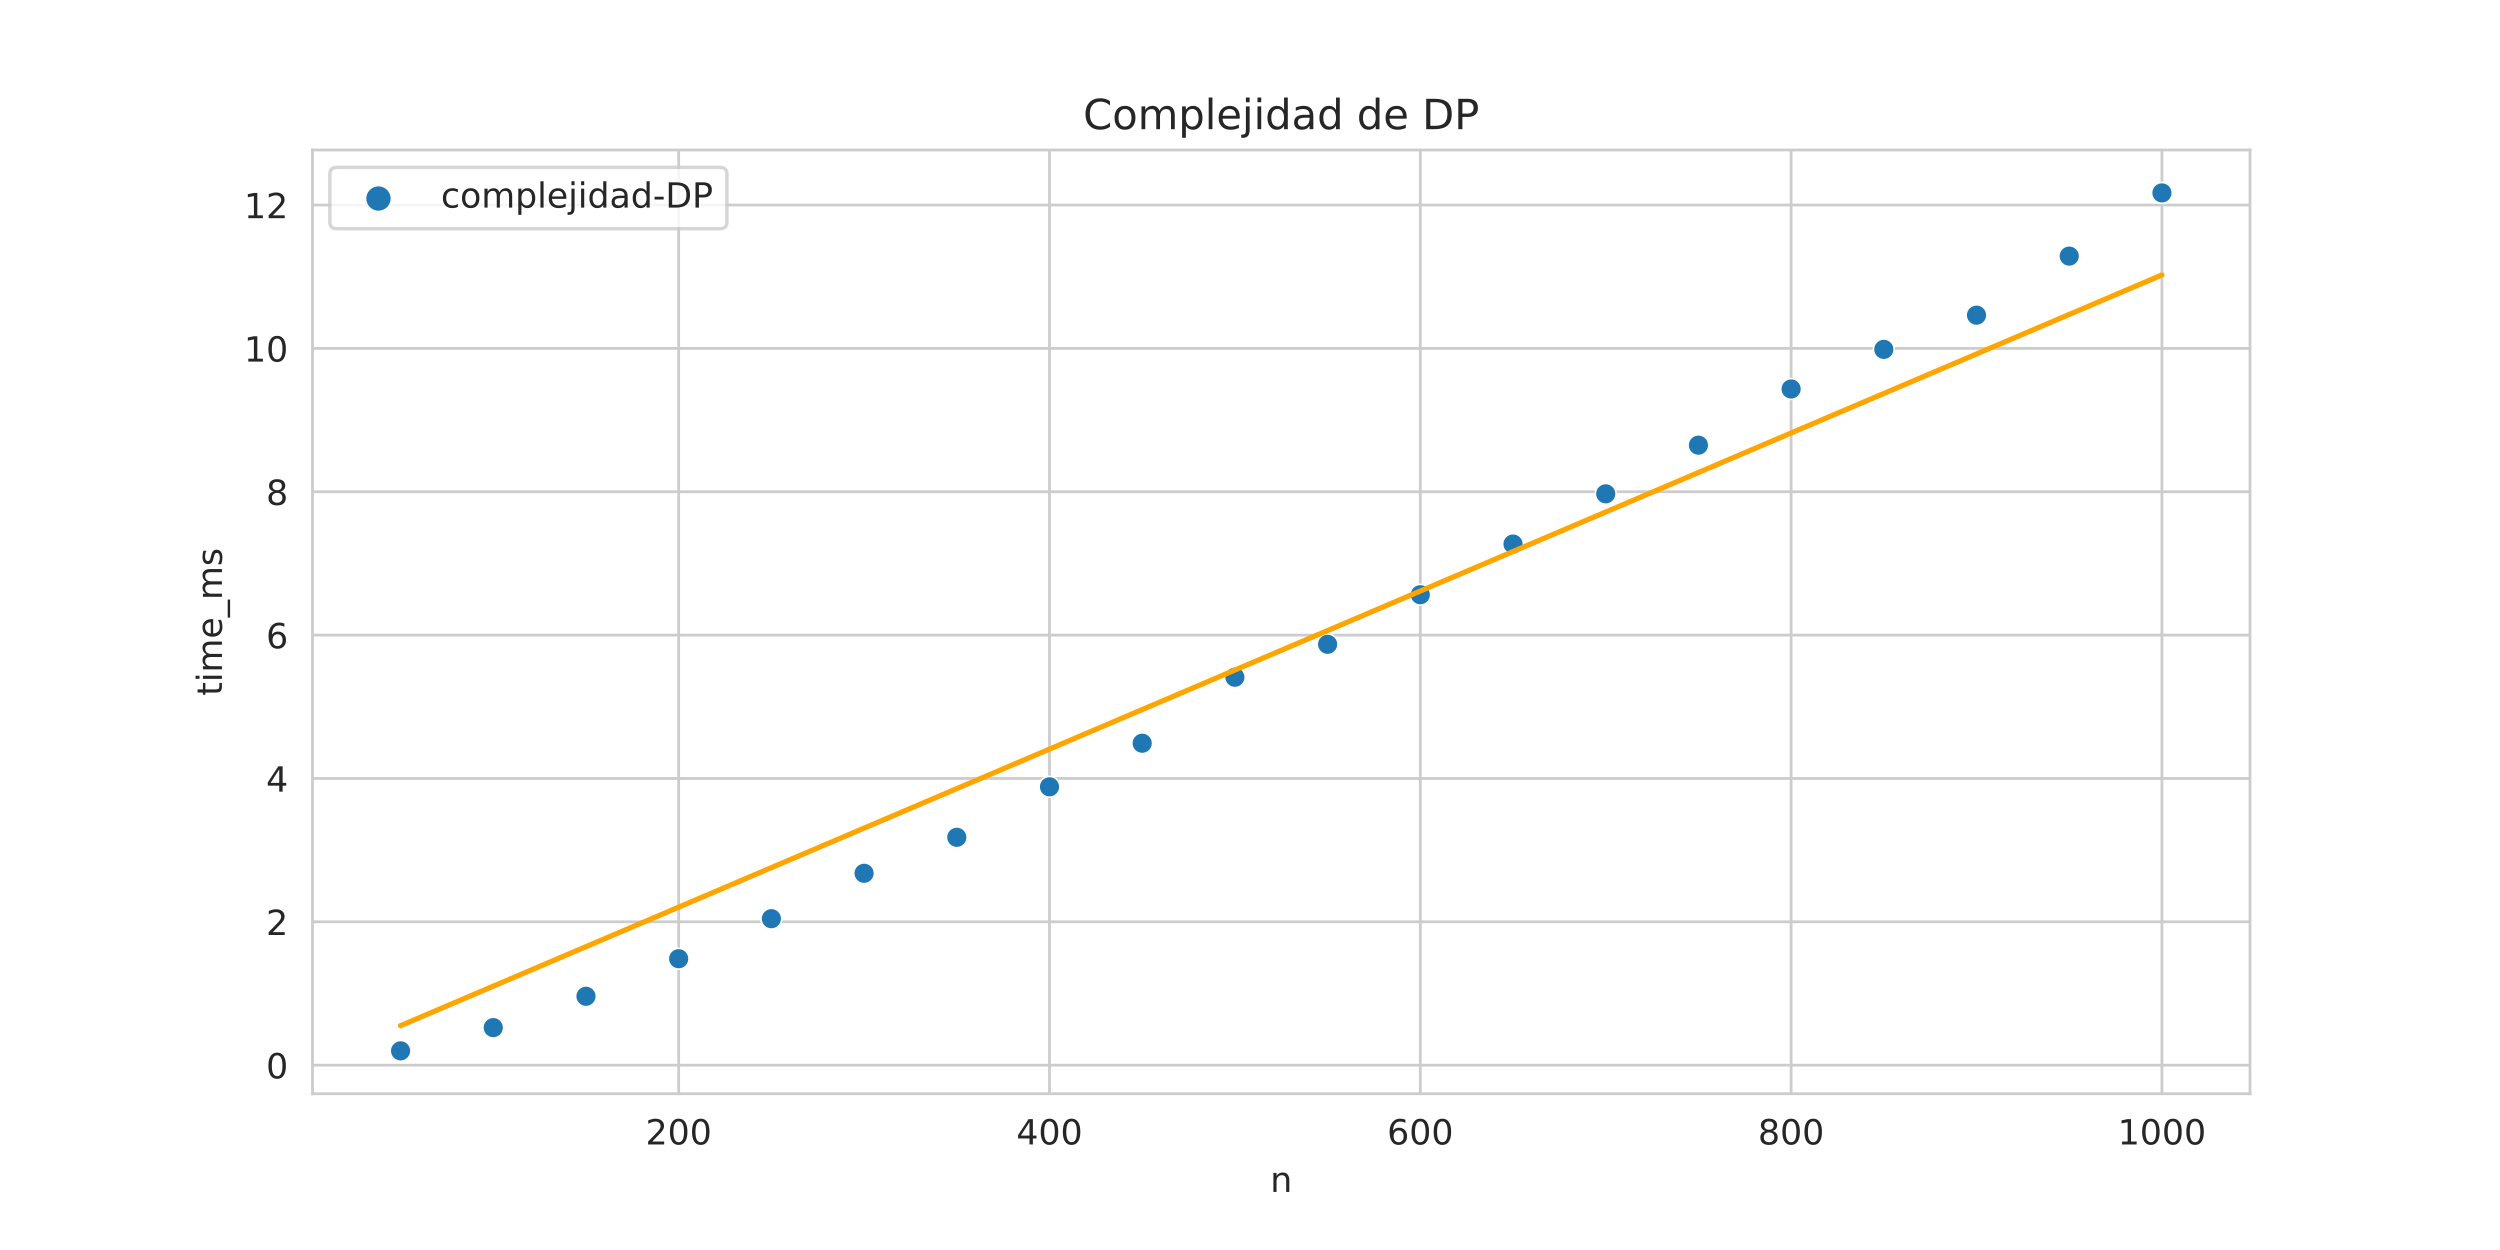
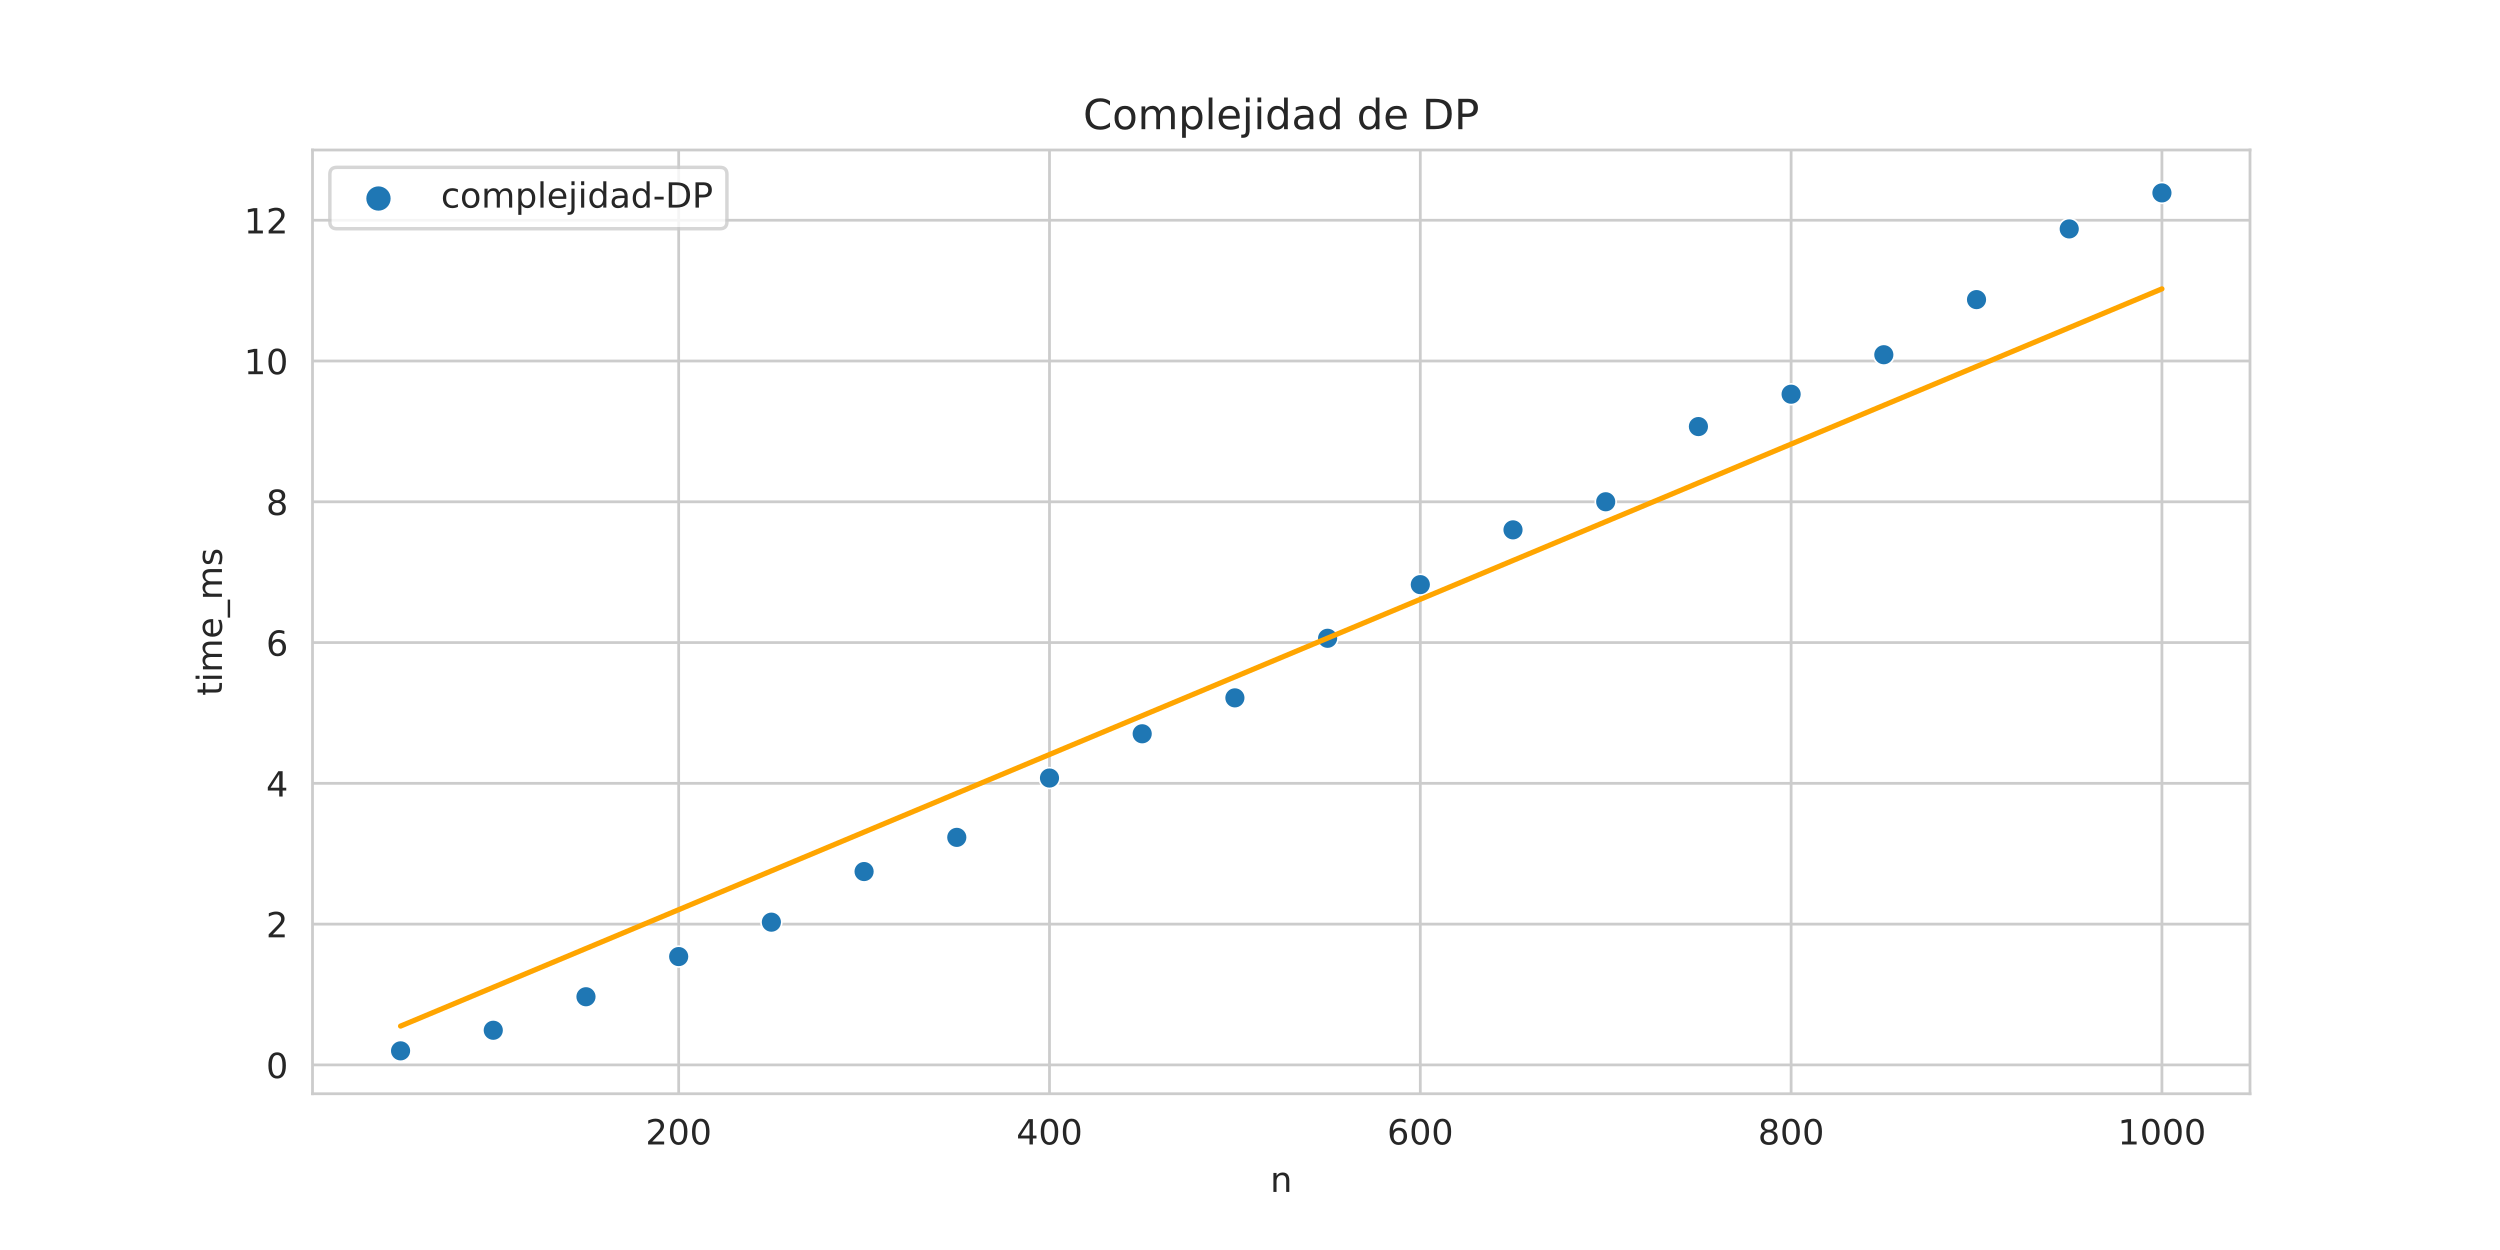
<svg xmlns="http://www.w3.org/2000/svg" xmlns:xlink="http://www.w3.org/1999/xlink" height="360pt" version="1.1" viewBox="0 0 720 360" width="720pt">
  <defs>
    <style type="text/css">*{stroke-linecap:butt;stroke-linejoin:round;}</style>
  </defs>
  <g id="figure_1">
    <g id="patch_1">
      <path d="M 0 360  L 720 360  L 720 0  L 0 0  z " style="fill:#ffffff;" />
    </g>
    <g id="axes_1">
      <g id="patch_2">
        <path d="M 90 315  L 648 315  L 648 43.2  L 90 43.2  z " style="fill:#ffffff;" />
      </g>
      <g id="matplotlib.axis_1">
        <g id="xtick_1">
          <g id="line2d_1">
-             <path clip-path="url(#p86229ce63d)" d="M 195.459 315  L 195.459 43.2  " style="fill:none;stroke:#cccccc;stroke-linecap:round;stroke-width:0.8;" />
+             <path clip-path="url(#p2b4e1a6f5d)" d="M 195.459 315  L 195.459 43.2  " style="fill:none;stroke:#cccccc;stroke-linecap:round;stroke-width:0.8;" />
          </g>
          <g id="text_1">
            <g style="fill:#262626;" transform="translate(185.9156 329.5984)scale(0.1 -0.1)">
              <defs>
                <path d="M 19.188 8.297  L 53.609 8.297  L 53.609 0  L 7.328 0  L 7.328 8.297  Q 12.938 14.109 22.625 23.891  Q 32.328 33.688 34.812 36.531  Q 39.547 41.844 41.422 45.531  Q 43.312 49.219 43.312 52.781  Q 43.312 58.594 39.234 62.25  Q 35.156 65.922 28.609 65.922  Q 23.969 65.922 18.812 64.312  Q 13.672 62.703 7.812 59.422  L 7.812 69.391  Q 13.766 71.781 18.938 73  Q 24.125 74.219 28.422 74.219  Q 39.75 74.219 46.484 68.547  Q 53.219 62.891 53.219 53.422  Q 53.219 48.922 51.531 44.891  Q 49.859 40.875 45.406 35.406  Q 44.188 33.984 37.641 27.219  Q 31.109 20.453 19.188 8.297  z " id="DejaVuSans-50" />
                <path d="M 31.781 66.406  Q 24.172 66.406 20.328 58.906  Q 16.5 51.422 16.5 36.375  Q 16.5 21.391 20.328 13.891  Q 24.172 6.391 31.781 6.391  Q 39.453 6.391 43.281 13.891  Q 47.125 21.391 47.125 36.375  Q 47.125 51.422 43.281 58.906  Q 39.453 66.406 31.781 66.406  z M 31.781 74.219  Q 44.047 74.219 50.516 64.516  Q 56.984 54.828 56.984 36.375  Q 56.984 17.969 50.516 8.266  Q 44.047 -1.422 31.781 -1.422  Q 19.531 -1.422 13.062 8.266  Q 6.594 17.969 6.594 36.375  Q 6.594 54.828 13.062 64.516  Q 19.531 74.219 31.781 74.219  z " id="DejaVuSans-48" />
              </defs>
              <use xlink:href="#DejaVuSans-50" />
              <use x="63.623" xlink:href="#DejaVuSans-48" />
              <use x="127.246" xlink:href="#DejaVuSans-48" />
            </g>
          </g>
        </g>
        <g id="xtick_2">
          <g id="line2d_2">
-             <path clip-path="url(#p86229ce63d)" d="M 302.254 315  L 302.254 43.2  " style="fill:none;stroke:#cccccc;stroke-linecap:round;stroke-width:0.8;" />
+             <path clip-path="url(#p2b4e1a6f5d)" d="M 302.254 315  L 302.254 43.2  " style="fill:none;stroke:#cccccc;stroke-linecap:round;stroke-width:0.8;" />
          </g>
          <g id="text_2">
            <g style="fill:#262626;" transform="translate(292.7098 329.5984)scale(0.1 -0.1)">
              <defs>
                <path d="M 37.797 64.312  L 12.891 25.391  L 37.797 25.391  z M 35.203 72.906  L 47.609 72.906  L 47.609 25.391  L 58.016 25.391  L 58.016 17.188  L 47.609 17.188  L 47.609 0  L 37.797 0  L 37.797 17.188  L 4.891 17.188  L 4.891 26.703  z " id="DejaVuSans-52" />
              </defs>
              <use xlink:href="#DejaVuSans-52" />
              <use x="63.623" xlink:href="#DejaVuSans-48" />
              <use x="127.246" xlink:href="#DejaVuSans-48" />
            </g>
          </g>
        </g>
        <g id="xtick_3">
          <g id="line2d_3">
-             <path clip-path="url(#p86229ce63d)" d="M 409.048 315  L 409.048 43.2  " style="fill:none;stroke:#cccccc;stroke-linecap:round;stroke-width:0.8;" />
+             <path clip-path="url(#p2b4e1a6f5d)" d="M 409.048 315  L 409.048 43.2  " style="fill:none;stroke:#cccccc;stroke-linecap:round;stroke-width:0.8;" />
          </g>
          <g id="text_3">
            <g style="fill:#262626;" transform="translate(399.5041 329.5984)scale(0.1 -0.1)">
              <defs>
                <path d="M 33.016 40.375  Q 26.375 40.375 22.484 35.828  Q 18.609 31.297 18.609 23.391  Q 18.609 15.531 22.484 10.953  Q 26.375 6.391 33.016 6.391  Q 39.656 6.391 43.531 10.953  Q 47.406 15.531 47.406 23.391  Q 47.406 31.297 43.531 35.828  Q 39.656 40.375 33.016 40.375  z M 52.594 71.297  L 52.594 62.312  Q 48.875 64.062 45.094 64.984  Q 41.312 65.922 37.594 65.922  Q 27.828 65.922 22.672 59.328  Q 17.531 52.734 16.797 39.406  Q 19.672 43.656 24.016 45.922  Q 28.375 48.188 33.594 48.188  Q 44.578 48.188 50.953 41.516  Q 57.328 34.859 57.328 23.391  Q 57.328 12.156 50.688 5.359  Q 44.047 -1.422 33.016 -1.422  Q 20.359 -1.422 13.672 8.266  Q 6.984 17.969 6.984 36.375  Q 6.984 53.656 15.188 63.938  Q 23.391 74.219 37.203 74.219  Q 40.922 74.219 44.703 73.484  Q 48.484 72.75 52.594 71.297  z " id="DejaVuSans-54" />
              </defs>
              <use xlink:href="#DejaVuSans-54" />
              <use x="63.623" xlink:href="#DejaVuSans-48" />
              <use x="127.246" xlink:href="#DejaVuSans-48" />
            </g>
          </g>
        </g>
        <g id="xtick_4">
          <g id="line2d_4">
-             <path clip-path="url(#p86229ce63d)" d="M 515.842 315  L 515.842 43.2  " style="fill:none;stroke:#cccccc;stroke-linecap:round;stroke-width:0.8;" />
+             <path clip-path="url(#p2b4e1a6f5d)" d="M 515.842 315  L 515.842 43.2  " style="fill:none;stroke:#cccccc;stroke-linecap:round;stroke-width:0.8;" />
          </g>
          <g id="text_4">
            <g style="fill:#262626;" transform="translate(506.2984 329.5984)scale(0.1 -0.1)">
              <defs>
                <path d="M 31.781 34.625  Q 24.75 34.625 20.719 30.859  Q 16.703 27.094 16.703 20.516  Q 16.703 13.922 20.719 10.156  Q 24.75 6.391 31.781 6.391  Q 38.812 6.391 42.859 10.172  Q 46.922 13.969 46.922 20.516  Q 46.922 27.094 42.891 30.859  Q 38.875 34.625 31.781 34.625  z M 21.922 38.812  Q 15.578 40.375 12.031 44.719  Q 8.5 49.078 8.5 55.328  Q 8.5 64.062 14.719 69.141  Q 20.953 74.219 31.781 74.219  Q 42.672 74.219 48.875 69.141  Q 55.078 64.062 55.078 55.328  Q 55.078 49.078 51.531 44.719  Q 48 40.375 41.703 38.812  Q 48.828 37.156 52.797 32.312  Q 56.781 27.484 56.781 20.516  Q 56.781 9.906 50.312 4.234  Q 43.844 -1.422 31.781 -1.422  Q 19.734 -1.422 13.25 4.234  Q 6.781 9.906 6.781 20.516  Q 6.781 27.484 10.781 32.312  Q 14.797 37.156 21.922 38.812  z M 18.312 54.391  Q 18.312 48.734 21.844 45.562  Q 25.391 42.391 31.781 42.391  Q 38.141 42.391 41.719 45.562  Q 45.312 48.734 45.312 54.391  Q 45.312 60.062 41.719 63.234  Q 38.141 66.406 31.781 66.406  Q 25.391 66.406 21.844 63.234  Q 18.312 60.062 18.312 54.391  z " id="DejaVuSans-56" />
              </defs>
              <use xlink:href="#DejaVuSans-56" />
              <use x="63.623" xlink:href="#DejaVuSans-48" />
              <use x="127.246" xlink:href="#DejaVuSans-48" />
            </g>
          </g>
        </g>
        <g id="xtick_5">
          <g id="line2d_5">
-             <path clip-path="url(#p86229ce63d)" d="M 622.636 315  L 622.636 43.2  " style="fill:none;stroke:#cccccc;stroke-linecap:round;stroke-width:0.8;" />
+             <path clip-path="url(#p2b4e1a6f5d)" d="M 622.636 315  L 622.636 43.2  " style="fill:none;stroke:#cccccc;stroke-linecap:round;stroke-width:0.8;" />
          </g>
          <g id="text_5">
            <g style="fill:#262626;" transform="translate(609.9114 329.5984)scale(0.1 -0.1)">
              <defs>
                <path d="M 12.406 8.297  L 28.516 8.297  L 28.516 63.922  L 10.984 60.406  L 10.984 69.391  L 28.422 72.906  L 38.281 72.906  L 38.281 8.297  L 54.391 8.297  L 54.391 0  L 12.406 0  z " id="DejaVuSans-49" />
              </defs>
              <use xlink:href="#DejaVuSans-49" />
              <use x="63.623" xlink:href="#DejaVuSans-48" />
              <use x="127.246" xlink:href="#DejaVuSans-48" />
              <use x="190.869" xlink:href="#DejaVuSans-48" />
            </g>
          </g>
        </g>
        <g id="text_6">
          <g style="fill:#262626;" transform="translate(365.8313 343.2766)scale(0.1 -0.1)">
            <defs>
              <path d="M 54.891 33.016  L 54.891 0  L 45.906 0  L 45.906 32.719  Q 45.906 40.484 42.875 44.328  Q 39.844 48.188 33.797 48.188  Q 26.516 48.188 22.312 43.547  Q 18.109 38.922 18.109 30.906  L 18.109 0  L 9.078 0  L 9.078 54.688  L 18.109 54.688  L 18.109 46.188  Q 21.344 51.125 25.703 53.562  Q 30.078 56 35.797 56  Q 45.219 56 50.047 50.172  Q 54.891 44.344 54.891 33.016  z " id="DejaVuSans-110" />
            </defs>
            <use xlink:href="#DejaVuSans-110" />
          </g>
        </g>
      </g>
      <g id="matplotlib.axis_2">
        <g id="ytick_1">
          <g id="line2d_6">
-             <path clip-path="url(#p86229ce63d)" d="M 90 306.771  L 648 306.771  " style="fill:none;stroke:#cccccc;stroke-linecap:round;stroke-width:0.8;" />
+             <path clip-path="url(#p2b4e1a6f5d)" d="M 90 306.688  L 648 306.688  " style="fill:none;stroke:#cccccc;stroke-linecap:round;stroke-width:0.8;" />
          </g>
          <g id="text_7">
-             <g style="fill:#262626;" transform="translate(76.6375 310.5706)scale(0.1 -0.1)">
+             <g style="fill:#262626;" transform="translate(76.6375 310.4871)scale(0.1 -0.1)">
              <use xlink:href="#DejaVuSans-48" />
            </g>
          </g>
        </g>
        <g id="ytick_2">
          <g id="line2d_7">
-             <path clip-path="url(#p86229ce63d)" d="M 90 265.484  L 648 265.484  " style="fill:none;stroke:#cccccc;stroke-linecap:round;stroke-width:0.8;" />
+             <path clip-path="url(#p2b4e1a6f5d)" d="M 90 266.145  L 648 266.145  " style="fill:none;stroke:#cccccc;stroke-linecap:round;stroke-width:0.8;" />
          </g>
          <g id="text_8">
-             <g style="fill:#262626;" transform="translate(76.6375 269.2835)scale(0.1 -0.1)">
+             <g style="fill:#262626;" transform="translate(76.6375 269.944)scale(0.1 -0.1)">
              <use xlink:href="#DejaVuSans-50" />
            </g>
          </g>
        </g>
        <g id="ytick_3">
          <g id="line2d_8">
-             <path clip-path="url(#p86229ce63d)" d="M 90 224.197  L 648 224.197  " style="fill:none;stroke:#cccccc;stroke-linecap:round;stroke-width:0.8;" />
+             <path clip-path="url(#p2b4e1a6f5d)" d="M 90 225.602  L 648 225.602  " style="fill:none;stroke:#cccccc;stroke-linecap:round;stroke-width:0.8;" />
          </g>
          <g id="text_9">
-             <g style="fill:#262626;" transform="translate(76.6375 227.9964)scale(0.1 -0.1)">
+             <g style="fill:#262626;" transform="translate(76.6375 229.4009)scale(0.1 -0.1)">
              <use xlink:href="#DejaVuSans-52" />
            </g>
          </g>
        </g>
        <g id="ytick_4">
          <g id="line2d_9">
-             <path clip-path="url(#p86229ce63d)" d="M 90 182.91  L 648 182.91  " style="fill:none;stroke:#cccccc;stroke-linecap:round;stroke-width:0.8;" />
+             <path clip-path="url(#p2b4e1a6f5d)" d="M 90 185.059  L 648 185.059  " style="fill:none;stroke:#cccccc;stroke-linecap:round;stroke-width:0.8;" />
          </g>
          <g id="text_10">
-             <g style="fill:#262626;" transform="translate(76.6375 186.7092)scale(0.1 -0.1)">
+             <g style="fill:#262626;" transform="translate(76.6375 188.8578)scale(0.1 -0.1)">
              <use xlink:href="#DejaVuSans-54" />
            </g>
          </g>
        </g>
        <g id="ytick_5">
          <g id="line2d_10">
-             <path clip-path="url(#p86229ce63d)" d="M 90 141.623  L 648 141.623  " style="fill:none;stroke:#cccccc;stroke-linecap:round;stroke-width:0.8;" />
+             <path clip-path="url(#p2b4e1a6f5d)" d="M 90 144.515  L 648 144.515  " style="fill:none;stroke:#cccccc;stroke-linecap:round;stroke-width:0.8;" />
          </g>
          <g id="text_11">
-             <g style="fill:#262626;" transform="translate(76.6375 145.4221)scale(0.1 -0.1)">
+             <g style="fill:#262626;" transform="translate(76.6375 148.3147)scale(0.1 -0.1)">
              <use xlink:href="#DejaVuSans-56" />
            </g>
          </g>
        </g>
        <g id="ytick_6">
          <g id="line2d_11">
-             <path clip-path="url(#p86229ce63d)" d="M 90 100.336  L 648 100.336  " style="fill:none;stroke:#cccccc;stroke-linecap:round;stroke-width:0.8;" />
+             <path clip-path="url(#p2b4e1a6f5d)" d="M 90 103.972  L 648 103.972  " style="fill:none;stroke:#cccccc;stroke-linecap:round;stroke-width:0.8;" />
          </g>
          <g id="text_12">
-             <g style="fill:#262626;" transform="translate(70.275 104.135)scale(0.1 -0.1)">
+             <g style="fill:#262626;" transform="translate(70.275 107.7716)scale(0.1 -0.1)">
              <use xlink:href="#DejaVuSans-49" />
              <use x="63.623" xlink:href="#DejaVuSans-48" />
            </g>
          </g>
        </g>
        <g id="ytick_7">
          <g id="line2d_12">
-             <path clip-path="url(#p86229ce63d)" d="M 90 59.049  L 648 59.049  " style="fill:none;stroke:#cccccc;stroke-linecap:round;stroke-width:0.8;" />
+             <path clip-path="url(#p2b4e1a6f5d)" d="M 90 63.429  L 648 63.429  " style="fill:none;stroke:#cccccc;stroke-linecap:round;stroke-width:0.8;" />
          </g>
          <g id="text_13">
-             <g style="fill:#262626;" transform="translate(70.275 62.84785)scale(0.1 -0.1)">
+             <g style="fill:#262626;" transform="translate(70.275 67.22849)scale(0.1 -0.1)">
              <use xlink:href="#DejaVuSans-49" />
              <use x="63.623" xlink:href="#DejaVuSans-50" />
            </g>
          </g>
        </g>
        <g id="text_14">
          <g style="fill:#262626;" transform="translate(63.91719 200.3711)rotate(-90)scale(0.1 -0.1)">
            <defs>
              <path d="M 18.312 70.219  L 18.312 54.688  L 36.812 54.688  L 36.812 47.703  L 18.312 47.703  L 18.312 18.016  Q 18.312 11.328 20.141 9.422  Q 21.969 7.516 27.594 7.516  L 36.812 7.516  L 36.812 0  L 27.594 0  Q 17.188 0 13.234 3.875  Q 9.281 7.766 9.281 18.016  L 9.281 47.703  L 2.688 47.703  L 2.688 54.688  L 9.281 54.688  L 9.281 70.219  z " id="DejaVuSans-116" />
              <path d="M 9.422 54.688  L 18.406 54.688  L 18.406 0  L 9.422 0  z M 9.422 75.984  L 18.406 75.984  L 18.406 64.594  L 9.422 64.594  z " id="DejaVuSans-105" />
              <path d="M 52 44.188  Q 55.375 50.25 60.062 53.125  Q 64.75 56 71.094 56  Q 79.641 56 84.281 50.016  Q 88.922 44.047 88.922 33.016  L 88.922 0  L 79.891 0  L 79.891 32.719  Q 79.891 40.578 77.094 44.375  Q 74.312 48.188 68.609 48.188  Q 61.625 48.188 57.562 43.547  Q 53.516 38.922 53.516 30.906  L 53.516 0  L 44.484 0  L 44.484 32.719  Q 44.484 40.625 41.703 44.406  Q 38.922 48.188 33.109 48.188  Q 26.219 48.188 22.156 43.531  Q 18.109 38.875 18.109 30.906  L 18.109 0  L 9.078 0  L 9.078 54.688  L 18.109 54.688  L 18.109 46.188  Q 21.188 51.219 25.484 53.609  Q 29.781 56 35.688 56  Q 41.656 56 45.828 52.969  Q 50 49.953 52 44.188  z " id="DejaVuSans-109" />
              <path d="M 56.203 29.594  L 56.203 25.203  L 14.891 25.203  Q 15.484 15.922 20.484 11.062  Q 25.484 6.203 34.422 6.203  Q 39.594 6.203 44.453 7.469  Q 49.312 8.734 54.109 11.281  L 54.109 2.781  Q 49.266 0.734 44.188 -0.344  Q 39.109 -1.422 33.891 -1.422  Q 20.797 -1.422 13.156 6.188  Q 5.516 13.812 5.516 26.812  Q 5.516 40.234 12.766 48.109  Q 20.016 56 32.328 56  Q 43.359 56 49.781 48.891  Q 56.203 41.797 56.203 29.594  z M 47.219 32.234  Q 47.125 39.594 43.094 43.984  Q 39.062 48.391 32.422 48.391  Q 24.906 48.391 20.391 44.141  Q 15.875 39.891 15.188 32.172  z " id="DejaVuSans-101" />
              <path d="M 50.984 -16.609  L 50.984 -23.578  L -0.984 -23.578  L -0.984 -16.609  z " id="DejaVuSans-95" />
              <path d="M 44.281 53.078  L 44.281 44.578  Q 40.484 46.531 36.375 47.5  Q 32.281 48.484 27.875 48.484  Q 21.188 48.484 17.844 46.438  Q 14.5 44.391 14.5 40.281  Q 14.5 37.156 16.891 35.375  Q 19.281 33.594 26.516 31.984  L 29.594 31.297  Q 39.156 29.25 43.188 25.516  Q 47.219 21.781 47.219 15.094  Q 47.219 7.469 41.188 3.016  Q 35.156 -1.422 24.609 -1.422  Q 20.219 -1.422 15.453 -0.562  Q 10.688 0.297 5.422 2  L 5.422 11.281  Q 10.406 8.688 15.234 7.391  Q 20.062 6.109 24.812 6.109  Q 31.156 6.109 34.562 8.281  Q 37.984 10.453 37.984 14.406  Q 37.984 18.062 35.516 20.016  Q 33.062 21.969 24.703 23.781  L 21.578 24.516  Q 13.234 26.266 9.516 29.906  Q 5.812 33.547 5.812 39.891  Q 5.812 47.609 11.281 51.797  Q 16.75 56 26.812 56  Q 31.781 56 36.172 55.266  Q 40.578 54.547 44.281 53.078  z " id="DejaVuSans-115" />
            </defs>
            <use xlink:href="#DejaVuSans-116" />
            <use x="39.209" xlink:href="#DejaVuSans-105" />
            <use x="66.992" xlink:href="#DejaVuSans-109" />
            <use x="164.404" xlink:href="#DejaVuSans-101" />
            <use x="225.928" xlink:href="#DejaVuSans-95" />
            <use x="275.928" xlink:href="#DejaVuSans-109" />
            <use x="373.34" xlink:href="#DejaVuSans-115" />
          </g>
        </g>
      </g>
      <g id="PathCollection_1">
        <defs>
-           <path d="M 0 3  C 0.796 3 1.559 2.684 2.121 2.121  C 2.684 1.559 3 0.796 3 -0  C 3 -0.796 2.684 -1.559 2.121 -2.121  C 1.559 -2.684 0.796 -3 0 -3  C -0.796 -3 -1.559 -2.684 -2.121 -2.121  C -2.684 -1.559 -3 -0.796 -3 0  C -3 0.796 -2.684 1.559 -2.121 2.121  C -1.559 2.684 -0.796 3 0 3  z " id="C0_0_69055f3d24" />
+           <path d="M 0 3  C 0.796 3 1.559 2.684 2.121 2.121  C 2.684 1.559 3 0.796 3 -0  C 3 -0.796 2.684 -1.559 2.121 -2.121  C 1.559 -2.684 0.796 -3 0 -3  C -0.796 -3 -1.559 -2.684 -2.121 -2.121  C -2.684 -1.559 -3 -0.796 -3 0  C -3 0.796 -2.684 1.559 -2.121 2.121  C -1.559 2.684 -0.796 3 0 3  z " id="C0_0_0a49f6fa74" />
        </defs>
-         <g clip-path="url(#p86229ce63d)">
-           <use style="fill:#1f77b4;stroke:#ffffff;stroke-width:0.48;" x="115.364" xlink:href="#C0_0_69055f3d24" y="302.645" />
-         </g>
-         <g clip-path="url(#p86229ce63d)">
-           <use style="fill:#1f77b4;stroke:#ffffff;stroke-width:0.48;" x="142.062" xlink:href="#C0_0_69055f3d24" y="295.955" />
-         </g>
-         <g clip-path="url(#p86229ce63d)">
-           <use style="fill:#1f77b4;stroke:#ffffff;stroke-width:0.48;" x="168.761" xlink:href="#C0_0_69055f3d24" y="286.93" />
-         </g>
-         <g clip-path="url(#p86229ce63d)">
-           <use style="fill:#1f77b4;stroke:#ffffff;stroke-width:0.48;" x="195.459" xlink:href="#C0_0_69055f3d24" y="276.115" />
-         </g>
-         <g clip-path="url(#p86229ce63d)">
-           <use style="fill:#1f77b4;stroke:#ffffff;stroke-width:0.48;" x="222.158" xlink:href="#C0_0_69055f3d24" y="264.585" />
-         </g>
-         <g clip-path="url(#p86229ce63d)">
-           <use style="fill:#1f77b4;stroke:#ffffff;stroke-width:0.48;" x="248.856" xlink:href="#C0_0_69055f3d24" y="251.505" />
-         </g>
-         <g clip-path="url(#p86229ce63d)">
-           <use style="fill:#1f77b4;stroke:#ffffff;stroke-width:0.48;" x="275.555" xlink:href="#C0_0_69055f3d24" y="241.148" />
-         </g>
-         <g clip-path="url(#p86229ce63d)">
-           <use style="fill:#1f77b4;stroke:#ffffff;stroke-width:0.48;" x="302.254" xlink:href="#C0_0_69055f3d24" y="226.602" />
-         </g>
-         <g clip-path="url(#p86229ce63d)">
-           <use style="fill:#1f77b4;stroke:#ffffff;stroke-width:0.48;" x="328.952" xlink:href="#C0_0_69055f3d24" y="214.051" />
-         </g>
-         <g clip-path="url(#p86229ce63d)">
-           <use style="fill:#1f77b4;stroke:#ffffff;stroke-width:0.48;" x="355.651" xlink:href="#C0_0_69055f3d24" y="195.041" />
-         </g>
-         <g clip-path="url(#p86229ce63d)">
-           <use style="fill:#1f77b4;stroke:#ffffff;stroke-width:0.48;" x="382.349" xlink:href="#C0_0_69055f3d24" y="185.559" />
-         </g>
-         <g clip-path="url(#p86229ce63d)">
-           <use style="fill:#1f77b4;stroke:#ffffff;stroke-width:0.48;" x="409.048" xlink:href="#C0_0_69055f3d24" y="171.283" />
-         </g>
-         <g clip-path="url(#p86229ce63d)">
-           <use style="fill:#1f77b4;stroke:#ffffff;stroke-width:0.48;" x="435.746" xlink:href="#C0_0_69055f3d24" y="156.682" />
-         </g>
-         <g clip-path="url(#p86229ce63d)">
-           <use style="fill:#1f77b4;stroke:#ffffff;stroke-width:0.48;" x="462.445" xlink:href="#C0_0_69055f3d24" y="142.227" />
-         </g>
-         <g clip-path="url(#p86229ce63d)">
-           <use style="fill:#1f77b4;stroke:#ffffff;stroke-width:0.48;" x="489.144" xlink:href="#C0_0_69055f3d24" y="128.209" />
-         </g>
-         <g clip-path="url(#p86229ce63d)">
-           <use style="fill:#1f77b4;stroke:#ffffff;stroke-width:0.48;" x="515.842" xlink:href="#C0_0_69055f3d24" y="112.028" />
-         </g>
-         <g clip-path="url(#p86229ce63d)">
-           <use style="fill:#1f77b4;stroke:#ffffff;stroke-width:0.48;" x="542.541" xlink:href="#C0_0_69055f3d24" y="100.621" />
-         </g>
-         <g clip-path="url(#p86229ce63d)">
-           <use style="fill:#1f77b4;stroke:#ffffff;stroke-width:0.48;" x="569.239" xlink:href="#C0_0_69055f3d24" y="90.771" />
-         </g>
-         <g clip-path="url(#p86229ce63d)">
-           <use style="fill:#1f77b4;stroke:#ffffff;stroke-width:0.48;" x="595.938" xlink:href="#C0_0_69055f3d24" y="73.762" />
-         </g>
-         <g clip-path="url(#p86229ce63d)">
-           <use style="fill:#1f77b4;stroke:#ffffff;stroke-width:0.48;" x="622.636" xlink:href="#C0_0_69055f3d24" y="55.555" />
+         <g clip-path="url(#p2b4e1a6f5d)">
+           <use style="fill:#1f77b4;stroke:#ffffff;stroke-width:0.48;" x="115.364" xlink:href="#C0_0_0a49f6fa74" y="302.645" />
+         </g>
+         <g clip-path="url(#p2b4e1a6f5d)">
+           <use style="fill:#1f77b4;stroke:#ffffff;stroke-width:0.48;" x="142.062" xlink:href="#C0_0_0a49f6fa74" y="296.716" />
+         </g>
+         <g clip-path="url(#p2b4e1a6f5d)">
+           <use style="fill:#1f77b4;stroke:#ffffff;stroke-width:0.48;" x="168.761" xlink:href="#C0_0_0a49f6fa74" y="287.064" />
+         </g>
+         <g clip-path="url(#p2b4e1a6f5d)">
+           <use style="fill:#1f77b4;stroke:#ffffff;stroke-width:0.48;" x="195.459" xlink:href="#C0_0_0a49f6fa74" y="275.493" />
+         </g>
+         <g clip-path="url(#p2b4e1a6f5d)">
+           <use style="fill:#1f77b4;stroke:#ffffff;stroke-width:0.48;" x="222.158" xlink:href="#C0_0_0a49f6fa74" y="265.584" />
+         </g>
+         <g clip-path="url(#p2b4e1a6f5d)">
+           <use style="fill:#1f77b4;stroke:#ffffff;stroke-width:0.48;" x="248.856" xlink:href="#C0_0_0a49f6fa74" y="251.006" />
+         </g>
+         <g clip-path="url(#p2b4e1a6f5d)">
+           <use style="fill:#1f77b4;stroke:#ffffff;stroke-width:0.48;" x="275.555" xlink:href="#C0_0_0a49f6fa74" y="241.164" />
+         </g>
+         <g clip-path="url(#p2b4e1a6f5d)">
+           <use style="fill:#1f77b4;stroke:#ffffff;stroke-width:0.48;" x="302.254" xlink:href="#C0_0_0a49f6fa74" y="224.074" />
+         </g>
+         <g clip-path="url(#p2b4e1a6f5d)">
+           <use style="fill:#1f77b4;stroke:#ffffff;stroke-width:0.48;" x="328.952" xlink:href="#C0_0_0a49f6fa74" y="211.329" />
+         </g>
+         <g clip-path="url(#p2b4e1a6f5d)">
+           <use style="fill:#1f77b4;stroke:#ffffff;stroke-width:0.48;" x="355.651" xlink:href="#C0_0_0a49f6fa74" y="200.986" />
+         </g>
+         <g clip-path="url(#p2b4e1a6f5d)">
+           <use style="fill:#1f77b4;stroke:#ffffff;stroke-width:0.48;" x="382.349" xlink:href="#C0_0_0a49f6fa74" y="183.825" />
+         </g>
+         <g clip-path="url(#p2b4e1a6f5d)">
+           <use style="fill:#1f77b4;stroke:#ffffff;stroke-width:0.48;" x="409.048" xlink:href="#C0_0_0a49f6fa74" y="168.375" />
+         </g>
+         <g clip-path="url(#p2b4e1a6f5d)">
+           <use style="fill:#1f77b4;stroke:#ffffff;stroke-width:0.48;" x="435.746" xlink:href="#C0_0_0a49f6fa74" y="152.599" />
+         </g>
+         <g clip-path="url(#p2b4e1a6f5d)">
+           <use style="fill:#1f77b4;stroke:#ffffff;stroke-width:0.48;" x="462.445" xlink:href="#C0_0_0a49f6fa74" y="144.508" />
+         </g>
+         <g clip-path="url(#p2b4e1a6f5d)">
+           <use style="fill:#1f77b4;stroke:#ffffff;stroke-width:0.48;" x="489.144" xlink:href="#C0_0_0a49f6fa74" y="122.851" />
+         </g>
+         <g clip-path="url(#p2b4e1a6f5d)">
+           <use style="fill:#1f77b4;stroke:#ffffff;stroke-width:0.48;" x="515.842" xlink:href="#C0_0_0a49f6fa74" y="113.533" />
+         </g>
+         <g clip-path="url(#p2b4e1a6f5d)">
+           <use style="fill:#1f77b4;stroke:#ffffff;stroke-width:0.48;" x="542.541" xlink:href="#C0_0_0a49f6fa74" y="102.161" />
+         </g>
+         <g clip-path="url(#p2b4e1a6f5d)">
+           <use style="fill:#1f77b4;stroke:#ffffff;stroke-width:0.48;" x="569.239" xlink:href="#C0_0_0a49f6fa74" y="86.287" />
+         </g>
+         <g clip-path="url(#p2b4e1a6f5d)">
+           <use style="fill:#1f77b4;stroke:#ffffff;stroke-width:0.48;" x="595.938" xlink:href="#C0_0_0a49f6fa74" y="65.929" />
+         </g>
+         <g clip-path="url(#p2b4e1a6f5d)">
+           <use style="fill:#1f77b4;stroke:#ffffff;stroke-width:0.48;" x="622.636" xlink:href="#C0_0_0a49f6fa74" y="55.555" />
        </g>
      </g>
      <g id="PathCollection_2" />
      <g id="line2d_13">
-         <path clip-path="url(#p86229ce63d)" d="M 115.364 295.392  L 142.062 284.012  L 168.761 272.632  L 195.459 261.252  L 222.158 249.873  L 248.856 238.493  L 275.555 227.113  L 302.254 215.733  L 328.952 204.354  L 355.651 192.974  L 382.349 181.594  L 409.048 170.214  L 435.746 158.834  L 462.445 147.455  L 489.144 136.075  L 515.842 124.695  L 542.541 113.315  L 569.239 101.936  L 595.938 90.556  L 622.636 79.176  " style="fill:none;stroke:#ffa500;stroke-linecap:round;stroke-width:1.5;" />
+         <path clip-path="url(#p2b4e1a6f5d)" d="M 115.364 295.513  L 142.062 284.339  L 168.761 273.164  L 195.459 261.989  L 222.158 250.814  L 248.856 239.64  L 275.555 228.465  L 302.254 217.29  L 328.952 206.116  L 355.651 194.941  L 382.349 183.766  L 409.048 172.592  L 435.746 161.417  L 462.445 150.242  L 489.144 139.068  L 515.842 127.893  L 542.541 116.718  L 569.239 105.543  L 595.938 94.369  L 622.636 83.194  " style="fill:none;stroke:#ffa500;stroke-linecap:round;stroke-width:1.5;" />
      </g>
      <g id="patch_3">
        <path d="M 90 315  L 90 43.2  " style="fill:none;stroke:#cccccc;stroke-linecap:square;stroke-linejoin:miter;stroke-width:0.8;" />
      </g>
      <g id="patch_4">
        <path d="M 648 315  L 648 43.2  " style="fill:none;stroke:#cccccc;stroke-linecap:square;stroke-linejoin:miter;stroke-width:0.8;" />
      </g>
      <g id="patch_5">
        <path d="M 90 315  L 648 315  " style="fill:none;stroke:#cccccc;stroke-linecap:square;stroke-linejoin:miter;stroke-width:0.8;" />
      </g>
      <g id="patch_6">
        <path d="M 90 43.2  L 648 43.2  " style="fill:none;stroke:#cccccc;stroke-linecap:square;stroke-linejoin:miter;stroke-width:0.8;" />
      </g>
      <g id="text_15">
        <g style="fill:#262626;" transform="translate(311.9456 37.2)scale(0.12 -0.12)">
          <defs>
            <path d="M 64.406 67.281  L 64.406 56.891  Q 59.422 61.531 53.781 63.812  Q 48.141 66.109 41.797 66.109  Q 29.297 66.109 22.656 58.469  Q 16.016 50.828 16.016 36.375  Q 16.016 21.969 22.656 14.328  Q 29.297 6.688 41.797 6.688  Q 48.141 6.688 53.781 8.984  Q 59.422 11.281 64.406 15.922  L 64.406 5.609  Q 59.234 2.094 53.438 0.328  Q 47.656 -1.422 41.219 -1.422  Q 24.656 -1.422 15.125 8.703  Q 5.609 18.844 5.609 36.375  Q 5.609 53.953 15.125 64.078  Q 24.656 74.219 41.219 74.219  Q 47.75 74.219 53.531 72.484  Q 59.328 70.75 64.406 67.281  z " id="DejaVuSans-67" />
            <path d="M 30.609 48.391  Q 23.391 48.391 19.188 42.75  Q 14.984 37.109 14.984 27.297  Q 14.984 17.484 19.156 11.844  Q 23.344 6.203 30.609 6.203  Q 37.797 6.203 41.984 11.859  Q 46.188 17.531 46.188 27.297  Q 46.188 37.016 41.984 42.703  Q 37.797 48.391 30.609 48.391  z M 30.609 56  Q 42.328 56 49.016 48.375  Q 55.719 40.766 55.719 27.297  Q 55.719 13.875 49.016 6.219  Q 42.328 -1.422 30.609 -1.422  Q 18.844 -1.422 12.172 6.219  Q 5.516 13.875 5.516 27.297  Q 5.516 40.766 12.172 48.375  Q 18.844 56 30.609 56  z " id="DejaVuSans-111" />
            <path d="M 18.109 8.203  L 18.109 -20.797  L 9.078 -20.797  L 9.078 54.688  L 18.109 54.688  L 18.109 46.391  Q 20.953 51.266 25.266 53.625  Q 29.594 56 35.594 56  Q 45.562 56 51.781 48.094  Q 58.016 40.188 58.016 27.297  Q 58.016 14.406 51.781 6.484  Q 45.562 -1.422 35.594 -1.422  Q 29.594 -1.422 25.266 0.953  Q 20.953 3.328 18.109 8.203  z M 48.688 27.297  Q 48.688 37.203 44.609 42.844  Q 40.531 48.484 33.406 48.484  Q 26.266 48.484 22.188 42.844  Q 18.109 37.203 18.109 27.297  Q 18.109 17.391 22.188 11.75  Q 26.266 6.109 33.406 6.109  Q 40.531 6.109 44.609 11.75  Q 48.688 17.391 48.688 27.297  z " id="DejaVuSans-112" />
            <path d="M 9.422 75.984  L 18.406 75.984  L 18.406 0  L 9.422 0  z " id="DejaVuSans-108" />
            <path d="M 9.422 54.688  L 18.406 54.688  L 18.406 -0.984  Q 18.406 -11.422 14.422 -16.109  Q 10.453 -20.797 1.609 -20.797  L -1.812 -20.797  L -1.812 -13.188  L 0.594 -13.188  Q 5.719 -13.188 7.562 -10.812  Q 9.422 -8.453 9.422 -0.984  z M 9.422 75.984  L 18.406 75.984  L 18.406 64.594  L 9.422 64.594  z " id="DejaVuSans-106" />
            <path d="M 45.406 46.391  L 45.406 75.984  L 54.391 75.984  L 54.391 0  L 45.406 0  L 45.406 8.203  Q 42.578 3.328 38.25 0.953  Q 33.938 -1.422 27.875 -1.422  Q 17.969 -1.422 11.734 6.484  Q 5.516 14.406 5.516 27.297  Q 5.516 40.188 11.734 48.094  Q 17.969 56 27.875 56  Q 33.938 56 38.25 53.625  Q 42.578 51.266 45.406 46.391  z M 14.797 27.297  Q 14.797 17.391 18.875 11.75  Q 22.953 6.109 30.078 6.109  Q 37.203 6.109 41.297 11.75  Q 45.406 17.391 45.406 27.297  Q 45.406 37.203 41.297 42.844  Q 37.203 48.484 30.078 48.484  Q 22.953 48.484 18.875 42.844  Q 14.797 37.203 14.797 27.297  z " id="DejaVuSans-100" />
            <path d="M 34.281 27.484  Q 23.391 27.484 19.188 25  Q 14.984 22.516 14.984 16.5  Q 14.984 11.719 18.141 8.906  Q 21.297 6.109 26.703 6.109  Q 34.188 6.109 38.703 11.406  Q 43.219 16.703 43.219 25.484  L 43.219 27.484  z M 52.203 31.203  L 52.203 0  L 43.219 0  L 43.219 8.297  Q 40.141 3.328 35.547 0.953  Q 30.953 -1.422 24.312 -1.422  Q 15.922 -1.422 10.953 3.297  Q 6 8.016 6 15.922  Q 6 25.141 12.172 29.828  Q 18.359 34.516 30.609 34.516  L 43.219 34.516  L 43.219 35.406  Q 43.219 41.609 39.141 45  Q 35.062 48.391 27.688 48.391  Q 23 48.391 18.547 47.266  Q 14.109 46.141 10.016 43.891  L 10.016 52.203  Q 14.938 54.109 19.578 55.047  Q 24.219 56 28.609 56  Q 40.484 56 46.344 49.844  Q 52.203 43.703 52.203 31.203  z " id="DejaVuSans-97" />
            <path id="DejaVuSans-32" />
            <path d="M 19.672 64.797  L 19.672 8.109  L 31.594 8.109  Q 46.688 8.109 53.688 14.938  Q 60.688 21.781 60.688 36.531  Q 60.688 51.172 53.688 57.984  Q 46.688 64.797 31.594 64.797  z M 9.812 72.906  L 30.078 72.906  Q 51.266 72.906 61.172 64.094  Q 71.094 55.281 71.094 36.531  Q 71.094 17.672 61.125 8.828  Q 51.172 0 30.078 0  L 9.812 0  z " id="DejaVuSans-68" />
            <path d="M 19.672 64.797  L 19.672 37.406  L 32.078 37.406  Q 38.969 37.406 42.719 40.969  Q 46.484 44.531 46.484 51.125  Q 46.484 57.672 42.719 61.234  Q 38.969 64.797 32.078 64.797  z M 9.812 72.906  L 32.078 72.906  Q 44.344 72.906 50.609 67.359  Q 56.891 61.812 56.891 51.125  Q 56.891 40.328 50.609 34.812  Q 44.344 29.297 32.078 29.297  L 19.672 29.297  L 19.672 0  L 9.812 0  z " id="DejaVuSans-80" />
          </defs>
          <use xlink:href="#DejaVuSans-67" />
          <use x="69.824" xlink:href="#DejaVuSans-111" />
          <use x="131.006" xlink:href="#DejaVuSans-109" />
          <use x="228.418" xlink:href="#DejaVuSans-112" />
          <use x="291.895" xlink:href="#DejaVuSans-108" />
          <use x="319.678" xlink:href="#DejaVuSans-101" />
          <use x="381.201" xlink:href="#DejaVuSans-106" />
          <use x="408.984" xlink:href="#DejaVuSans-105" />
          <use x="436.768" xlink:href="#DejaVuSans-100" />
          <use x="500.244" xlink:href="#DejaVuSans-97" />
          <use x="561.523" xlink:href="#DejaVuSans-100" />
          <use x="625" xlink:href="#DejaVuSans-32" />
          <use x="656.787" xlink:href="#DejaVuSans-100" />
          <use x="720.264" xlink:href="#DejaVuSans-101" />
          <use x="781.787" xlink:href="#DejaVuSans-32" />
          <use x="813.574" xlink:href="#DejaVuSans-68" />
          <use x="890.576" xlink:href="#DejaVuSans-80" />
        </g>
      </g>
      <g id="legend_1">
        <g id="patch_7">
          <path d="M 97 65.878  L 207.356 65.878  Q 209.356 65.878 209.356 63.878  L 209.356 50.2  Q 209.356 48.2 207.356 48.2  L 97 48.2  Q 95 48.2 95 50.2  L 95 63.878  Q 95 65.878 97 65.878  z " style="fill:#ffffff;opacity:0.8;stroke:#cccccc;stroke-linejoin:miter;" />
        </g>
        <g id="PathCollection_3">
          <defs>
-             <path d="M 0 3  C 0.796 3 1.559 2.684 2.121 2.121  C 2.684 1.559 3 0.796 3 0  C 3 -0.796 2.684 -1.559 2.121 -2.121  C 1.559 -2.684 0.796 -3 0 -3  C -0.796 -3 -1.559 -2.684 -2.121 -2.121  C -2.684 -1.559 -3 -0.796 -3 0  C -3 0.796 -2.684 1.559 -2.121 2.121  C -1.559 2.684 -0.796 3 0 3  z " id="mf6b9f3166a" style="stroke:#1f77b4;" />
+             <path d="M 0 3  C 0.796 3 1.559 2.684 2.121 2.121  C 2.684 1.559 3 0.796 3 0  C 3 -0.796 2.684 -1.559 2.121 -2.121  C 1.559 -2.684 0.796 -3 0 -3  C -0.796 -3 -1.559 -2.684 -2.121 -2.121  C -2.684 -1.559 -3 -0.796 -3 0  C -3 0.796 -2.684 1.559 -2.121 2.121  C -1.559 2.684 -0.796 3 0 3  z " id="m5327aebc2f" style="stroke:#1f77b4;" />
          </defs>
          <g>
-             <use style="fill:#1f77b4;stroke:#1f77b4;" x="109" xlink:href="#mf6b9f3166a" y="57.173" />
+             <use style="fill:#1f77b4;stroke:#1f77b4;" x="109" xlink:href="#m5327aebc2f" y="57.173" />
          </g>
        </g>
        <g id="text_16">
          <g style="fill:#262626;" transform="translate(127 59.79844)scale(0.1 -0.1)">
            <defs>
              <path d="M 48.781 52.594  L 48.781 44.188  Q 44.969 46.297 41.141 47.344  Q 37.312 48.391 33.406 48.391  Q 24.656 48.391 19.812 42.844  Q 14.984 37.312 14.984 27.297  Q 14.984 17.281 19.812 11.734  Q 24.656 6.203 33.406 6.203  Q 37.312 6.203 41.141 7.25  Q 44.969 8.297 48.781 10.406  L 48.781 2.094  Q 45.016 0.344 40.984 -0.531  Q 36.969 -1.422 32.422 -1.422  Q 20.062 -1.422 12.781 6.344  Q 5.516 14.109 5.516 27.297  Q 5.516 40.672 12.859 48.328  Q 20.219 56 33.016 56  Q 37.156 56 41.109 55.141  Q 45.062 54.297 48.781 52.594  z " id="DejaVuSans-99" />
              <path d="M 4.891 31.391  L 31.203 31.391  L 31.203 23.391  L 4.891 23.391  z " id="DejaVuSans-45" />
            </defs>
            <use xlink:href="#DejaVuSans-99" />
            <use x="54.98" xlink:href="#DejaVuSans-111" />
            <use x="116.162" xlink:href="#DejaVuSans-109" />
            <use x="213.574" xlink:href="#DejaVuSans-112" />
            <use x="277.051" xlink:href="#DejaVuSans-108" />
            <use x="304.834" xlink:href="#DejaVuSans-101" />
            <use x="366.357" xlink:href="#DejaVuSans-106" />
            <use x="394.141" xlink:href="#DejaVuSans-105" />
            <use x="421.924" xlink:href="#DejaVuSans-100" />
            <use x="485.4" xlink:href="#DejaVuSans-97" />
            <use x="546.68" xlink:href="#DejaVuSans-100" />
            <use x="610.156" xlink:href="#DejaVuSans-45" />
            <use x="646.24" xlink:href="#DejaVuSans-68" />
            <use x="723.242" xlink:href="#DejaVuSans-80" />
          </g>
        </g>
      </g>
    </g>
  </g>
  <defs>
-     <clipPath id="p86229ce63d">
+     <clipPath id="p2b4e1a6f5d">
      <rect height="271.8" width="558" x="90" y="43.2" />
    </clipPath>
  </defs>
</svg>
